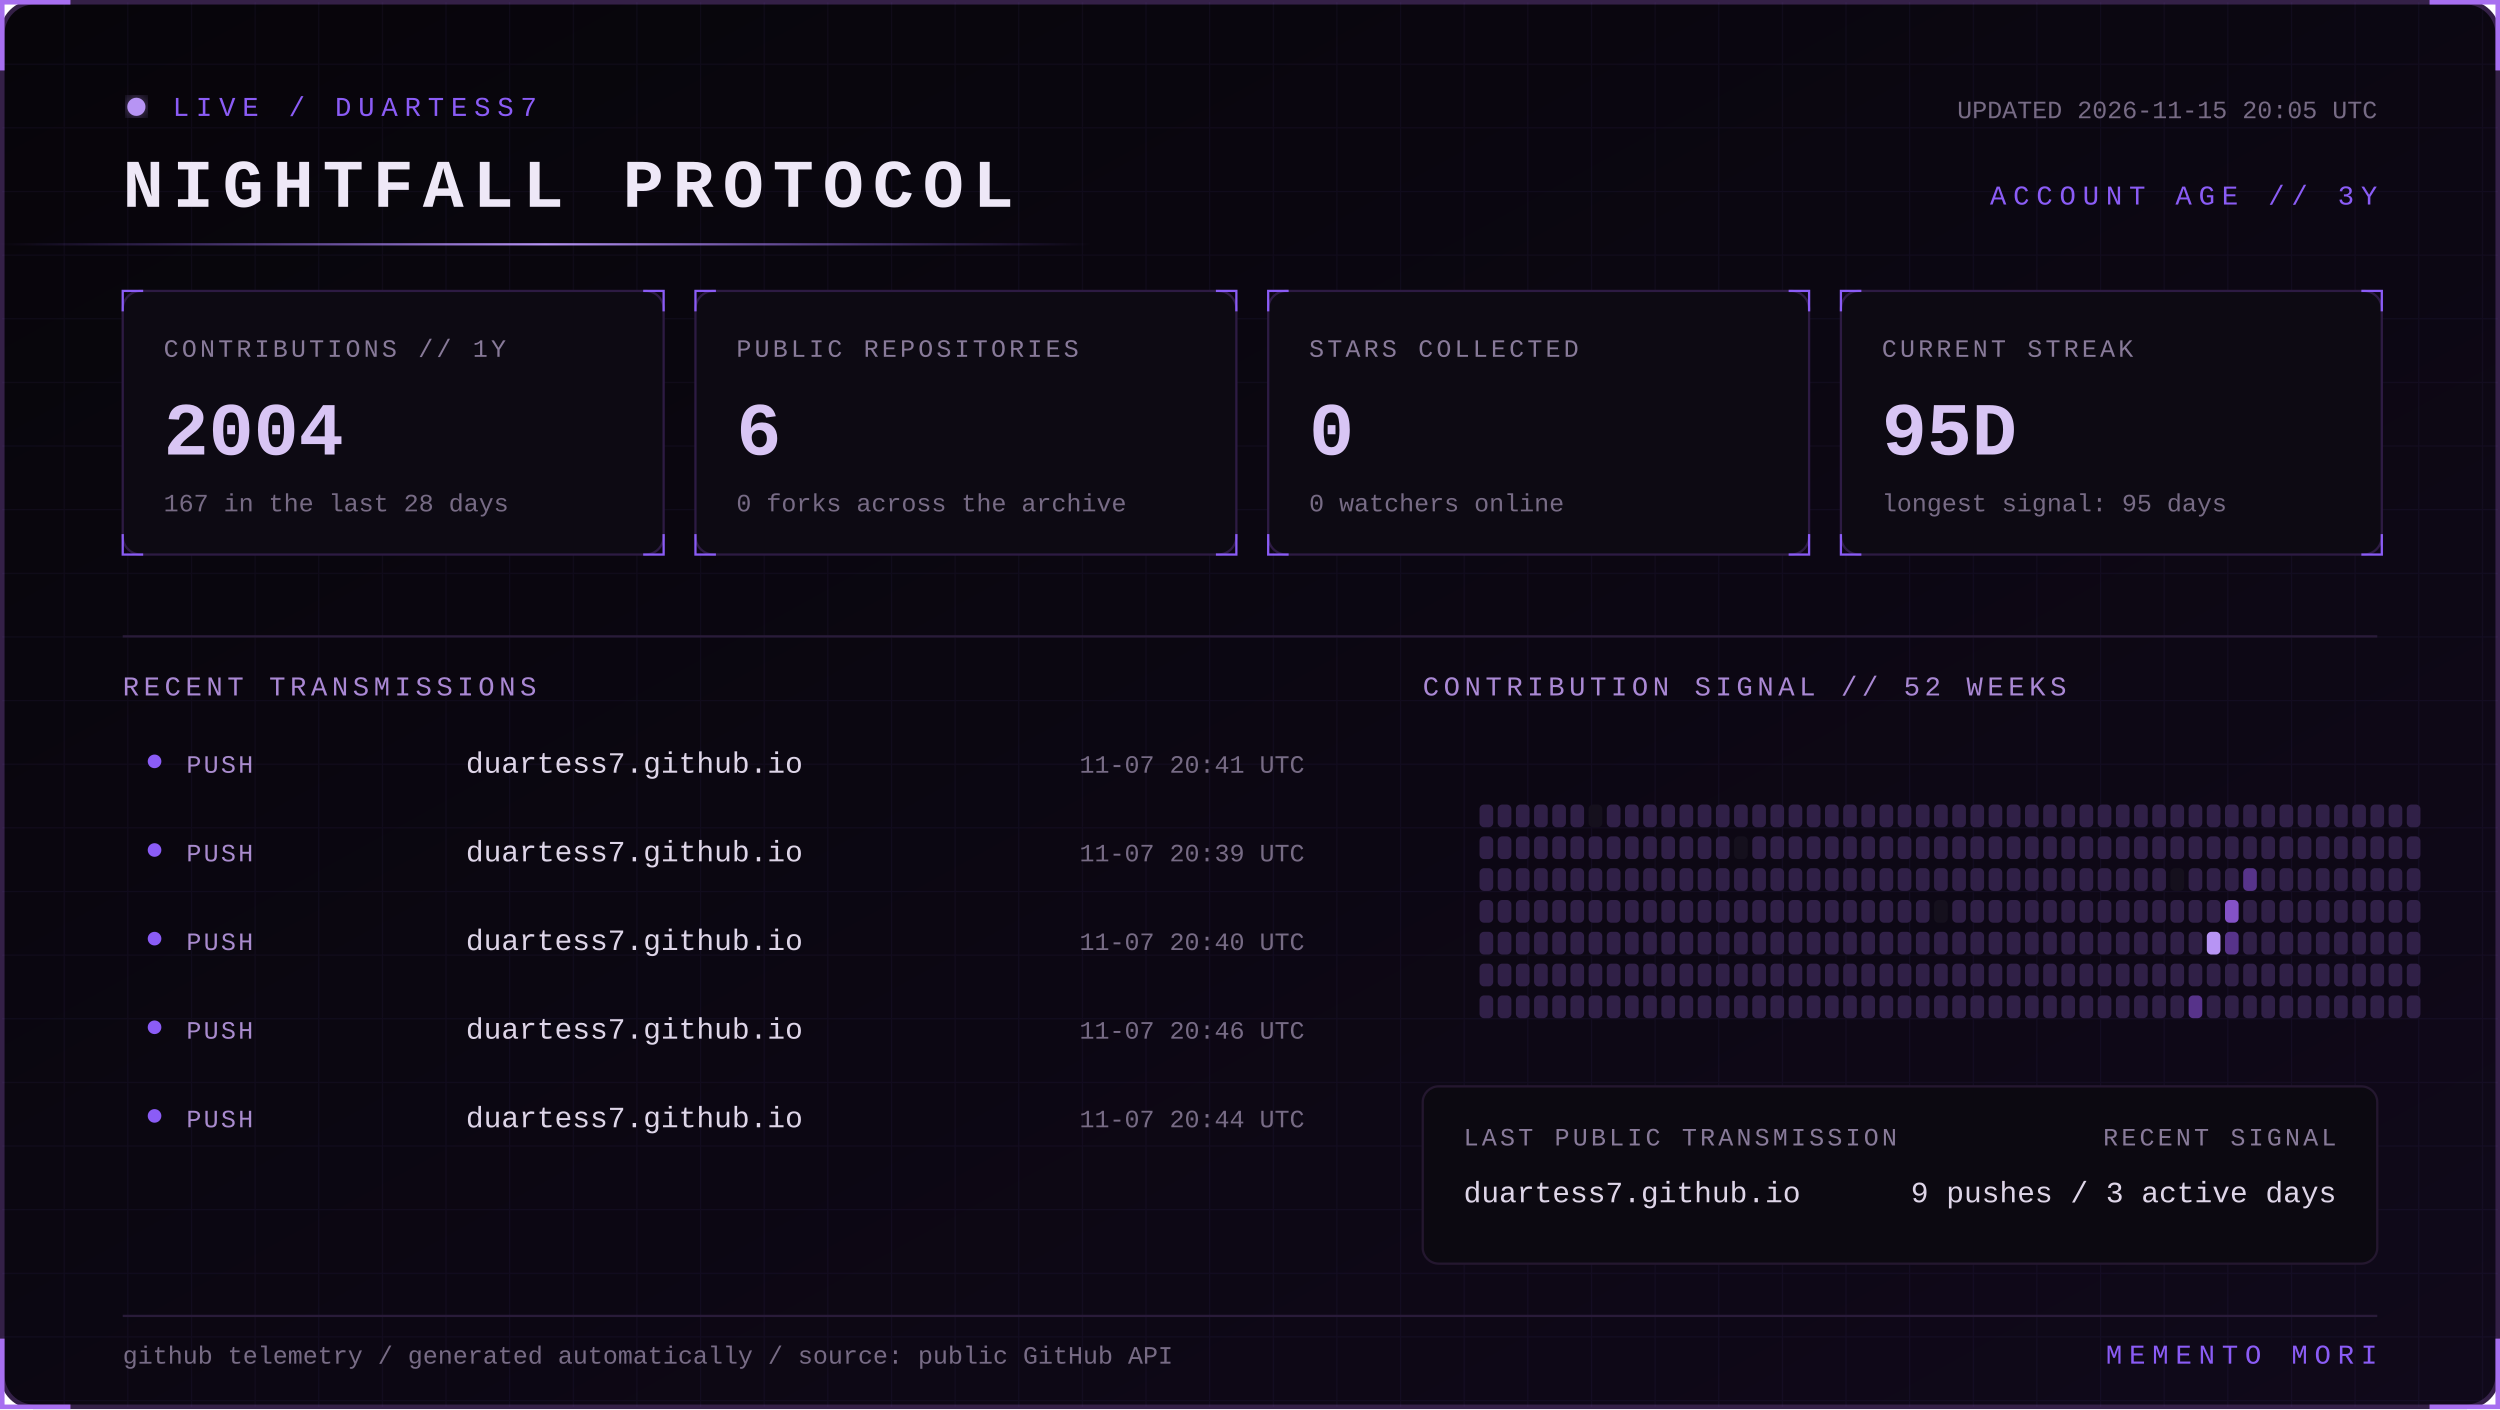
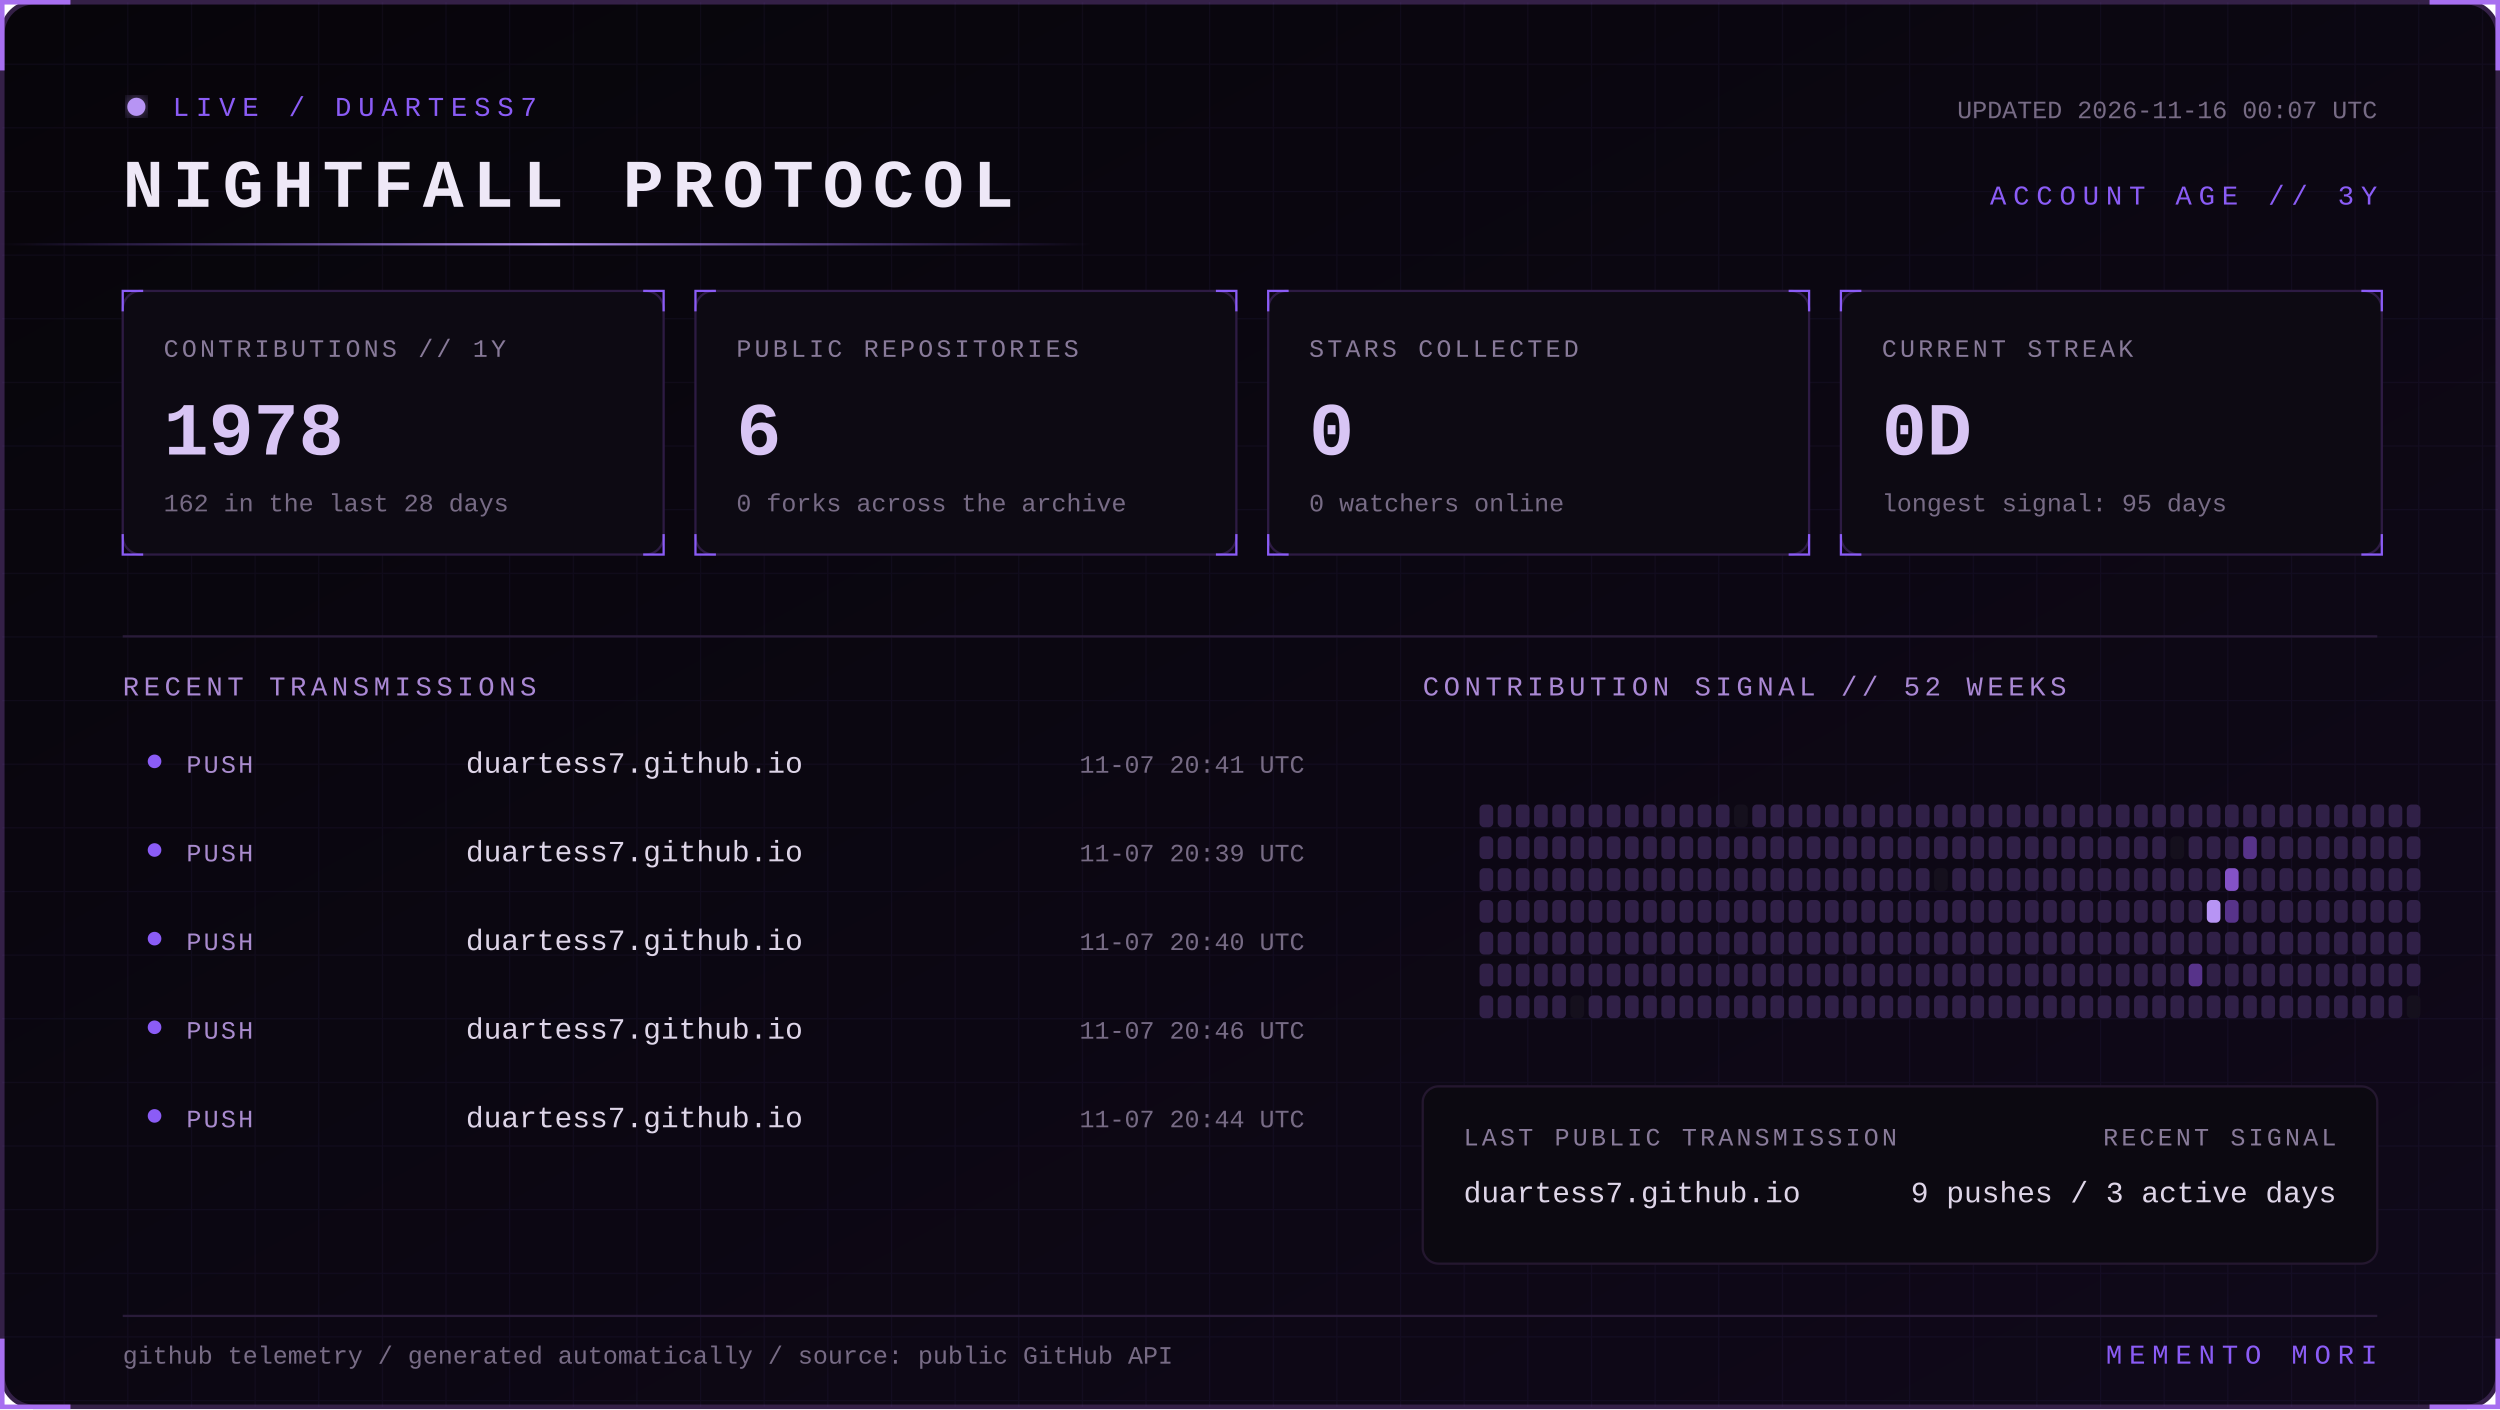
<svg xmlns="http://www.w3.org/2000/svg" width="1100" height="620" viewBox="0 0 1100 620" role="img" aria-labelledby="title desc">
  <defs>
    <linearGradient id="bg" x1="0" y1="0" x2="1" y2="1">
      <stop stop-color="#07050a" />
      <stop offset="1" stop-color="#10091a" />
    </linearGradient>
    <linearGradient id="beam">
      <stop stop-color="#8b5cf6" stop-opacity="0" />
      <stop offset=".5" stop-color="#b794f4" />
      <stop offset="1" stop-color="#8b5cf6" stop-opacity="0" />
    </linearGradient>
    <filter id="glow">
      <feGaussianBlur stdDeviation="4" result="b" />
      <feMerge>
        <feMergeNode in="b" />
        <feMergeNode in="SourceGraphic" />
      </feMerge>
    </filter>
    <pattern id="grid" width="28" height="28" patternUnits="userSpaceOnUse">
      <path d="M28 0H0V28" fill="none" stroke="#8b5cf6" stroke-opacity=".055" />
    </pattern>
    <style>
      text { font-family: Consolas, 'Courier New', monospace; }
      .kicker { fill:#8b5cf6; font-size:12px; letter-spacing:3px; }
      .title { fill:#eee8f7; font-size:30px; font-weight:700; letter-spacing:4px; }
      .label { fill:#887a99; font-size:11px; letter-spacing:1.4px; }
      .value { fill:#d8c5f4; font-size:33px; font-weight:700; }
      .detail,.pct { fill:#776b85; font-size:11px; }
      .section { fill:#aa88d4; font-size:12px; letter-spacing:2px; }
      .lang { fill:#ded5e8; font-size:13px; }
      .event { fill:#a98bce; font-size:11px; letter-spacing:1px; }
      .scan { animation:scan 5s linear infinite; }
      .blink { animation:blink 1.6s step-end infinite; }
      @keyframes scan { from { transform:translateX(-500px) } to { transform:translateX(1100px) } }
      @keyframes blink { 50% { opacity:.25 } }
    </style>
  </defs>
  <rect x="1" y="1" width="1098" height="618" rx="14" fill="url(#bg)" stroke="#342047" stroke-width="2" />
  <rect x="1" y="1" width="1098" height="618" rx="14" fill="url(#grid)" />
  <path d="M31 1H1v30 M1069 1h30v30 M1099 589v30h-30 M31 619H1v-30" stroke="#a76ff0" stroke-width="2" fill="none" />
  <g transform="translate(54 42)">
    <circle cx="6" cy="5" r="4" fill="#b794f4" filter="url(#glow)" class="blink" />
    <text x="22" y="9" class="kicker">LIVE / DUARTESS7</text>
    <text y="49" class="title">NIGHTFALL PROTOCOL</text>
-     <text x="992" y="10" text-anchor="end" class="detail">UPDATED 2026-11-15 20:05 UTC</text>
+     <text x="992" y="10" text-anchor="end" class="detail">UPDATED 2026-11-16 00:07 UTC</text>
    <text x="992" y="48" text-anchor="end" class="kicker">ACCOUNT AGE // 3Y</text>
  </g>
  <rect y="107" width="480" height="1" fill="url(#beam)" class="scan" />
  <g transform="translate(54 128)">
    <rect width="238" height="116" rx="8" fill="#0d0a13" stroke="#2d1b43" />
    <path d="M0 9V0h9 M229 0h9v9 M238 107v9h-9 M9 116H0v-9" stroke="#8b5cf6" fill="none" />
    <text x="18" y="29" class="label">CONTRIBUTIONS // 1Y</text>
-     <text x="18" y="72" class="value">2004</text>
-     <text x="18" y="97" class="detail">167 in the last 28 days</text>
+     <text x="18" y="72" class="value">1978</text>
+     <text x="18" y="97" class="detail">162 in the last 28 days</text>
  </g>
  <g transform="translate(306 128)">
    <rect width="238" height="116" rx="8" fill="#0d0a13" stroke="#2d1b43" />
    <path d="M0 9V0h9 M229 0h9v9 M238 107v9h-9 M9 116H0v-9" stroke="#8b5cf6" fill="none" />
    <text x="18" y="29" class="label">PUBLIC REPOSITORIES</text>
    <text x="18" y="72" class="value">6</text>
    <text x="18" y="97" class="detail">0 forks across the archive</text>
  </g>
  <g transform="translate(558 128)">
    <rect width="238" height="116" rx="8" fill="#0d0a13" stroke="#2d1b43" />
    <path d="M0 9V0h9 M229 0h9v9 M238 107v9h-9 M9 116H0v-9" stroke="#8b5cf6" fill="none" />
    <text x="18" y="29" class="label">STARS COLLECTED</text>
    <text x="18" y="72" class="value">0</text>
    <text x="18" y="97" class="detail">0 watchers online</text>
  </g>
  <g transform="translate(810 128)">
    <rect width="238" height="116" rx="8" fill="#0d0a13" stroke="#2d1b43" />
    <path d="M0 9V0h9 M229 0h9v9 M238 107v9h-9 M9 116H0v-9" stroke="#8b5cf6" fill="none" />
    <text x="18" y="29" class="label">CURRENT STREAK</text>
-     <text x="18" y="72" class="value">95D</text>
+     <text x="18" y="72" class="value">0D</text>
    <text x="18" y="97" class="detail">longest signal: 95 days</text>
  </g>
  <path d="M54 280H1046" stroke="#291b39" />
  <text x="54" y="306" class="section">RECENT TRANSMISSIONS</text>
  <text x="626" y="306" class="section">CONTRIBUTION SIGNAL // 52 WEEKS</text>
  <circle cx="68" cy="335" r="3" fill="#8b5cf6" />
  <text x="82" y="340" class="event">PUSH</text>
  <text x="205" y="340" class="lang">duartess7.github.io</text>
  <text x="574" y="340" text-anchor="end" class="pct">11-07 20:41 UTC</text>
  <circle cx="68" cy="374" r="3" fill="#8b5cf6" />
  <text x="82" y="379" class="event">PUSH</text>
  <text x="205" y="379" class="lang">duartess7.github.io</text>
  <text x="574" y="379" text-anchor="end" class="pct">11-07 20:39 UTC</text>
  <circle cx="68" cy="413" r="3" fill="#8b5cf6" />
  <text x="82" y="418" class="event">PUSH</text>
  <text x="205" y="418" class="lang">duartess7.github.io</text>
  <text x="574" y="418" text-anchor="end" class="pct">11-07 20:40 UTC</text>
  <circle cx="68" cy="452" r="3" fill="#8b5cf6" />
  <text x="82" y="457" class="event">PUSH</text>
  <text x="205" y="457" class="lang">duartess7.github.io</text>
  <text x="574" y="457" text-anchor="end" class="pct">11-07 20:46 UTC</text>
  <circle cx="68" cy="491" r="3" fill="#8b5cf6" />
  <text x="82" y="496" class="event">PUSH</text>
  <text x="205" y="496" class="lang">duartess7.github.io</text>
  <text x="574" y="496" text-anchor="end" class="pct">11-07 20:44 UTC</text>
  <g>
    <rect x="651" y="354" width="6" height="10" rx="2" fill="#302047" />
    <rect x="651" y="368" width="6" height="10" rx="2" fill="#302047" />
    <rect x="651" y="382" width="6" height="10" rx="2" fill="#302047" />
    <rect x="651" y="396" width="6" height="10" rx="2" fill="#302047" />
    <rect x="651" y="410" width="6" height="10" rx="2" fill="#302047" />
    <rect x="651" y="424" width="6" height="10" rx="2" fill="#302047" />
    <rect x="651" y="438" width="6" height="10" rx="2" fill="#302047" />
    <rect x="659" y="354" width="6" height="10" rx="2" fill="#302047" />
    <rect x="659" y="368" width="6" height="10" rx="2" fill="#302047" />
    <rect x="659" y="382" width="6" height="10" rx="2" fill="#302047" />
    <rect x="659" y="396" width="6" height="10" rx="2" fill="#302047" />
    <rect x="659" y="410" width="6" height="10" rx="2" fill="#302047" />
    <rect x="659" y="424" width="6" height="10" rx="2" fill="#302047" />
    <rect x="659" y="438" width="6" height="10" rx="2" fill="#302047" />
    <rect x="667" y="354" width="6" height="10" rx="2" fill="#302047" />
    <rect x="667" y="368" width="6" height="10" rx="2" fill="#302047" />
    <rect x="667" y="382" width="6" height="10" rx="2" fill="#302047" />
    <rect x="667" y="396" width="6" height="10" rx="2" fill="#302047" />
    <rect x="667" y="410" width="6" height="10" rx="2" fill="#302047" />
    <rect x="667" y="424" width="6" height="10" rx="2" fill="#302047" />
    <rect x="667" y="438" width="6" height="10" rx="2" fill="#302047" />
    <rect x="675" y="354" width="6" height="10" rx="2" fill="#302047" />
    <rect x="675" y="368" width="6" height="10" rx="2" fill="#302047" />
    <rect x="675" y="382" width="6" height="10" rx="2" fill="#302047" />
    <rect x="675" y="396" width="6" height="10" rx="2" fill="#302047" />
    <rect x="675" y="410" width="6" height="10" rx="2" fill="#302047" />
    <rect x="675" y="424" width="6" height="10" rx="2" fill="#302047" />
    <rect x="675" y="438" width="6" height="10" rx="2" fill="#302047" />
    <rect x="683" y="354" width="6" height="10" rx="2" fill="#302047" />
    <rect x="683" y="368" width="6" height="10" rx="2" fill="#302047" />
    <rect x="683" y="382" width="6" height="10" rx="2" fill="#302047" />
    <rect x="683" y="396" width="6" height="10" rx="2" fill="#302047" />
    <rect x="683" y="410" width="6" height="10" rx="2" fill="#302047" />
    <rect x="683" y="424" width="6" height="10" rx="2" fill="#302047" />
    <rect x="683" y="438" width="6" height="10" rx="2" fill="#302047" />
    <rect x="691" y="354" width="6" height="10" rx="2" fill="#302047" />
    <rect x="691" y="368" width="6" height="10" rx="2" fill="#302047" />
    <rect x="691" y="382" width="6" height="10" rx="2" fill="#302047" />
    <rect x="691" y="396" width="6" height="10" rx="2" fill="#302047" />
    <rect x="691" y="410" width="6" height="10" rx="2" fill="#302047" />
    <rect x="691" y="424" width="6" height="10" rx="2" fill="#302047" />
-     <rect x="691" y="438" width="6" height="10" rx="2" fill="#302047" />
-     <rect x="699" y="354" width="6" height="10" rx="2" fill="#15101d" />
+     <rect x="691" y="438" width="6" height="10" rx="2" fill="#15101d" />
+     <rect x="699" y="354" width="6" height="10" rx="2" fill="#302047" />
    <rect x="699" y="368" width="6" height="10" rx="2" fill="#302047" />
    <rect x="699" y="382" width="6" height="10" rx="2" fill="#302047" />
    <rect x="699" y="396" width="6" height="10" rx="2" fill="#302047" />
    <rect x="699" y="410" width="6" height="10" rx="2" fill="#302047" />
    <rect x="699" y="424" width="6" height="10" rx="2" fill="#302047" />
    <rect x="699" y="438" width="6" height="10" rx="2" fill="#302047" />
    <rect x="707" y="354" width="6" height="10" rx="2" fill="#302047" />
    <rect x="707" y="368" width="6" height="10" rx="2" fill="#302047" />
    <rect x="707" y="382" width="6" height="10" rx="2" fill="#302047" />
    <rect x="707" y="396" width="6" height="10" rx="2" fill="#302047" />
    <rect x="707" y="410" width="6" height="10" rx="2" fill="#302047" />
    <rect x="707" y="424" width="6" height="10" rx="2" fill="#302047" />
    <rect x="707" y="438" width="6" height="10" rx="2" fill="#302047" />
    <rect x="715" y="354" width="6" height="10" rx="2" fill="#302047" />
    <rect x="715" y="368" width="6" height="10" rx="2" fill="#302047" />
    <rect x="715" y="382" width="6" height="10" rx="2" fill="#302047" />
    <rect x="715" y="396" width="6" height="10" rx="2" fill="#302047" />
    <rect x="715" y="410" width="6" height="10" rx="2" fill="#302047" />
    <rect x="715" y="424" width="6" height="10" rx="2" fill="#302047" />
    <rect x="715" y="438" width="6" height="10" rx="2" fill="#302047" />
    <rect x="723" y="354" width="6" height="10" rx="2" fill="#302047" />
    <rect x="723" y="368" width="6" height="10" rx="2" fill="#302047" />
    <rect x="723" y="382" width="6" height="10" rx="2" fill="#302047" />
    <rect x="723" y="396" width="6" height="10" rx="2" fill="#302047" />
    <rect x="723" y="410" width="6" height="10" rx="2" fill="#302047" />
    <rect x="723" y="424" width="6" height="10" rx="2" fill="#302047" />
    <rect x="723" y="438" width="6" height="10" rx="2" fill="#302047" />
    <rect x="731" y="354" width="6" height="10" rx="2" fill="#302047" />
    <rect x="731" y="368" width="6" height="10" rx="2" fill="#302047" />
    <rect x="731" y="382" width="6" height="10" rx="2" fill="#302047" />
    <rect x="731" y="396" width="6" height="10" rx="2" fill="#302047" />
    <rect x="731" y="410" width="6" height="10" rx="2" fill="#302047" />
    <rect x="731" y="424" width="6" height="10" rx="2" fill="#302047" />
    <rect x="731" y="438" width="6" height="10" rx="2" fill="#302047" />
    <rect x="739" y="354" width="6" height="10" rx="2" fill="#302047" />
    <rect x="739" y="368" width="6" height="10" rx="2" fill="#302047" />
    <rect x="739" y="382" width="6" height="10" rx="2" fill="#302047" />
    <rect x="739" y="396" width="6" height="10" rx="2" fill="#302047" />
    <rect x="739" y="410" width="6" height="10" rx="2" fill="#302047" />
    <rect x="739" y="424" width="6" height="10" rx="2" fill="#302047" />
    <rect x="739" y="438" width="6" height="10" rx="2" fill="#302047" />
    <rect x="747" y="354" width="6" height="10" rx="2" fill="#302047" />
    <rect x="747" y="368" width="6" height="10" rx="2" fill="#302047" />
    <rect x="747" y="382" width="6" height="10" rx="2" fill="#302047" />
    <rect x="747" y="396" width="6" height="10" rx="2" fill="#302047" />
    <rect x="747" y="410" width="6" height="10" rx="2" fill="#302047" />
    <rect x="747" y="424" width="6" height="10" rx="2" fill="#302047" />
    <rect x="747" y="438" width="6" height="10" rx="2" fill="#302047" />
    <rect x="755" y="354" width="6" height="10" rx="2" fill="#302047" />
    <rect x="755" y="368" width="6" height="10" rx="2" fill="#302047" />
    <rect x="755" y="382" width="6" height="10" rx="2" fill="#302047" />
    <rect x="755" y="396" width="6" height="10" rx="2" fill="#302047" />
    <rect x="755" y="410" width="6" height="10" rx="2" fill="#302047" />
    <rect x="755" y="424" width="6" height="10" rx="2" fill="#302047" />
    <rect x="755" y="438" width="6" height="10" rx="2" fill="#302047" />
-     <rect x="763" y="354" width="6" height="10" rx="2" fill="#302047" />
-     <rect x="763" y="368" width="6" height="10" rx="2" fill="#15101d" />
+     <rect x="763" y="354" width="6" height="10" rx="2" fill="#15101d" />
+     <rect x="763" y="368" width="6" height="10" rx="2" fill="#302047" />
    <rect x="763" y="382" width="6" height="10" rx="2" fill="#302047" />
    <rect x="763" y="396" width="6" height="10" rx="2" fill="#302047" />
    <rect x="763" y="410" width="6" height="10" rx="2" fill="#302047" />
    <rect x="763" y="424" width="6" height="10" rx="2" fill="#302047" />
    <rect x="763" y="438" width="6" height="10" rx="2" fill="#302047" />
    <rect x="771" y="354" width="6" height="10" rx="2" fill="#302047" />
    <rect x="771" y="368" width="6" height="10" rx="2" fill="#302047" />
    <rect x="771" y="382" width="6" height="10" rx="2" fill="#302047" />
    <rect x="771" y="396" width="6" height="10" rx="2" fill="#302047" />
    <rect x="771" y="410" width="6" height="10" rx="2" fill="#302047" />
    <rect x="771" y="424" width="6" height="10" rx="2" fill="#302047" />
    <rect x="771" y="438" width="6" height="10" rx="2" fill="#302047" />
    <rect x="779" y="354" width="6" height="10" rx="2" fill="#302047" />
    <rect x="779" y="368" width="6" height="10" rx="2" fill="#302047" />
    <rect x="779" y="382" width="6" height="10" rx="2" fill="#302047" />
    <rect x="779" y="396" width="6" height="10" rx="2" fill="#302047" />
    <rect x="779" y="410" width="6" height="10" rx="2" fill="#302047" />
    <rect x="779" y="424" width="6" height="10" rx="2" fill="#302047" />
    <rect x="779" y="438" width="6" height="10" rx="2" fill="#302047" />
    <rect x="787" y="354" width="6" height="10" rx="2" fill="#302047" />
    <rect x="787" y="368" width="6" height="10" rx="2" fill="#302047" />
    <rect x="787" y="382" width="6" height="10" rx="2" fill="#302047" />
    <rect x="787" y="396" width="6" height="10" rx="2" fill="#302047" />
    <rect x="787" y="410" width="6" height="10" rx="2" fill="#302047" />
    <rect x="787" y="424" width="6" height="10" rx="2" fill="#302047" />
    <rect x="787" y="438" width="6" height="10" rx="2" fill="#302047" />
    <rect x="795" y="354" width="6" height="10" rx="2" fill="#302047" />
    <rect x="795" y="368" width="6" height="10" rx="2" fill="#302047" />
    <rect x="795" y="382" width="6" height="10" rx="2" fill="#302047" />
    <rect x="795" y="396" width="6" height="10" rx="2" fill="#302047" />
    <rect x="795" y="410" width="6" height="10" rx="2" fill="#302047" />
    <rect x="795" y="424" width="6" height="10" rx="2" fill="#302047" />
    <rect x="795" y="438" width="6" height="10" rx="2" fill="#302047" />
    <rect x="803" y="354" width="6" height="10" rx="2" fill="#302047" />
    <rect x="803" y="368" width="6" height="10" rx="2" fill="#302047" />
    <rect x="803" y="382" width="6" height="10" rx="2" fill="#302047" />
    <rect x="803" y="396" width="6" height="10" rx="2" fill="#302047" />
    <rect x="803" y="410" width="6" height="10" rx="2" fill="#302047" />
    <rect x="803" y="424" width="6" height="10" rx="2" fill="#302047" />
    <rect x="803" y="438" width="6" height="10" rx="2" fill="#302047" />
    <rect x="811" y="354" width="6" height="10" rx="2" fill="#302047" />
    <rect x="811" y="368" width="6" height="10" rx="2" fill="#302047" />
    <rect x="811" y="382" width="6" height="10" rx="2" fill="#302047" />
    <rect x="811" y="396" width="6" height="10" rx="2" fill="#302047" />
    <rect x="811" y="410" width="6" height="10" rx="2" fill="#302047" />
    <rect x="811" y="424" width="6" height="10" rx="2" fill="#302047" />
    <rect x="811" y="438" width="6" height="10" rx="2" fill="#302047" />
    <rect x="819" y="354" width="6" height="10" rx="2" fill="#302047" />
    <rect x="819" y="368" width="6" height="10" rx="2" fill="#302047" />
    <rect x="819" y="382" width="6" height="10" rx="2" fill="#302047" />
    <rect x="819" y="396" width="6" height="10" rx="2" fill="#302047" />
    <rect x="819" y="410" width="6" height="10" rx="2" fill="#302047" />
    <rect x="819" y="424" width="6" height="10" rx="2" fill="#302047" />
    <rect x="819" y="438" width="6" height="10" rx="2" fill="#302047" />
    <rect x="827" y="354" width="6" height="10" rx="2" fill="#302047" />
    <rect x="827" y="368" width="6" height="10" rx="2" fill="#302047" />
    <rect x="827" y="382" width="6" height="10" rx="2" fill="#302047" />
    <rect x="827" y="396" width="6" height="10" rx="2" fill="#302047" />
    <rect x="827" y="410" width="6" height="10" rx="2" fill="#302047" />
    <rect x="827" y="424" width="6" height="10" rx="2" fill="#302047" />
    <rect x="827" y="438" width="6" height="10" rx="2" fill="#302047" />
    <rect x="835" y="354" width="6" height="10" rx="2" fill="#302047" />
    <rect x="835" y="368" width="6" height="10" rx="2" fill="#302047" />
    <rect x="835" y="382" width="6" height="10" rx="2" fill="#302047" />
    <rect x="835" y="396" width="6" height="10" rx="2" fill="#302047" />
    <rect x="835" y="410" width="6" height="10" rx="2" fill="#302047" />
    <rect x="835" y="424" width="6" height="10" rx="2" fill="#302047" />
    <rect x="835" y="438" width="6" height="10" rx="2" fill="#302047" />
    <rect x="843" y="354" width="6" height="10" rx="2" fill="#302047" />
    <rect x="843" y="368" width="6" height="10" rx="2" fill="#302047" />
    <rect x="843" y="382" width="6" height="10" rx="2" fill="#302047" />
    <rect x="843" y="396" width="6" height="10" rx="2" fill="#302047" />
    <rect x="843" y="410" width="6" height="10" rx="2" fill="#302047" />
    <rect x="843" y="424" width="6" height="10" rx="2" fill="#302047" />
    <rect x="843" y="438" width="6" height="10" rx="2" fill="#302047" />
    <rect x="851" y="354" width="6" height="10" rx="2" fill="#302047" />
    <rect x="851" y="368" width="6" height="10" rx="2" fill="#302047" />
-     <rect x="851" y="382" width="6" height="10" rx="2" fill="#302047" />
-     <rect x="851" y="396" width="6" height="10" rx="2" fill="#15101d" />
+     <rect x="851" y="382" width="6" height="10" rx="2" fill="#15101d" />
+     <rect x="851" y="396" width="6" height="10" rx="2" fill="#302047" />
    <rect x="851" y="410" width="6" height="10" rx="2" fill="#302047" />
    <rect x="851" y="424" width="6" height="10" rx="2" fill="#302047" />
    <rect x="851" y="438" width="6" height="10" rx="2" fill="#302047" />
    <rect x="859" y="354" width="6" height="10" rx="2" fill="#302047" />
    <rect x="859" y="368" width="6" height="10" rx="2" fill="#302047" />
    <rect x="859" y="382" width="6" height="10" rx="2" fill="#302047" />
    <rect x="859" y="396" width="6" height="10" rx="2" fill="#302047" />
    <rect x="859" y="410" width="6" height="10" rx="2" fill="#302047" />
    <rect x="859" y="424" width="6" height="10" rx="2" fill="#302047" />
    <rect x="859" y="438" width="6" height="10" rx="2" fill="#302047" />
    <rect x="867" y="354" width="6" height="10" rx="2" fill="#302047" />
    <rect x="867" y="368" width="6" height="10" rx="2" fill="#302047" />
    <rect x="867" y="382" width="6" height="10" rx="2" fill="#302047" />
    <rect x="867" y="396" width="6" height="10" rx="2" fill="#302047" />
    <rect x="867" y="410" width="6" height="10" rx="2" fill="#302047" />
    <rect x="867" y="424" width="6" height="10" rx="2" fill="#302047" />
    <rect x="867" y="438" width="6" height="10" rx="2" fill="#302047" />
    <rect x="875" y="354" width="6" height="10" rx="2" fill="#302047" />
    <rect x="875" y="368" width="6" height="10" rx="2" fill="#302047" />
    <rect x="875" y="382" width="6" height="10" rx="2" fill="#302047" />
    <rect x="875" y="396" width="6" height="10" rx="2" fill="#302047" />
    <rect x="875" y="410" width="6" height="10" rx="2" fill="#302047" />
    <rect x="875" y="424" width="6" height="10" rx="2" fill="#302047" />
    <rect x="875" y="438" width="6" height="10" rx="2" fill="#302047" />
    <rect x="883" y="354" width="6" height="10" rx="2" fill="#302047" />
    <rect x="883" y="368" width="6" height="10" rx="2" fill="#302047" />
    <rect x="883" y="382" width="6" height="10" rx="2" fill="#302047" />
    <rect x="883" y="396" width="6" height="10" rx="2" fill="#302047" />
    <rect x="883" y="410" width="6" height="10" rx="2" fill="#302047" />
    <rect x="883" y="424" width="6" height="10" rx="2" fill="#302047" />
    <rect x="883" y="438" width="6" height="10" rx="2" fill="#302047" />
    <rect x="891" y="354" width="6" height="10" rx="2" fill="#302047" />
    <rect x="891" y="368" width="6" height="10" rx="2" fill="#302047" />
    <rect x="891" y="382" width="6" height="10" rx="2" fill="#302047" />
    <rect x="891" y="396" width="6" height="10" rx="2" fill="#302047" />
    <rect x="891" y="410" width="6" height="10" rx="2" fill="#302047" />
    <rect x="891" y="424" width="6" height="10" rx="2" fill="#302047" />
    <rect x="891" y="438" width="6" height="10" rx="2" fill="#302047" />
    <rect x="899" y="354" width="6" height="10" rx="2" fill="#302047" />
    <rect x="899" y="368" width="6" height="10" rx="2" fill="#302047" />
    <rect x="899" y="382" width="6" height="10" rx="2" fill="#302047" />
    <rect x="899" y="396" width="6" height="10" rx="2" fill="#302047" />
    <rect x="899" y="410" width="6" height="10" rx="2" fill="#302047" />
    <rect x="899" y="424" width="6" height="10" rx="2" fill="#302047" />
    <rect x="899" y="438" width="6" height="10" rx="2" fill="#302047" />
    <rect x="907" y="354" width="6" height="10" rx="2" fill="#302047" />
    <rect x="907" y="368" width="6" height="10" rx="2" fill="#302047" />
    <rect x="907" y="382" width="6" height="10" rx="2" fill="#302047" />
    <rect x="907" y="396" width="6" height="10" rx="2" fill="#302047" />
    <rect x="907" y="410" width="6" height="10" rx="2" fill="#302047" />
    <rect x="907" y="424" width="6" height="10" rx="2" fill="#302047" />
    <rect x="907" y="438" width="6" height="10" rx="2" fill="#302047" />
    <rect x="915" y="354" width="6" height="10" rx="2" fill="#302047" />
    <rect x="915" y="368" width="6" height="10" rx="2" fill="#302047" />
    <rect x="915" y="382" width="6" height="10" rx="2" fill="#302047" />
    <rect x="915" y="396" width="6" height="10" rx="2" fill="#302047" />
    <rect x="915" y="410" width="6" height="10" rx="2" fill="#302047" />
    <rect x="915" y="424" width="6" height="10" rx="2" fill="#302047" />
    <rect x="915" y="438" width="6" height="10" rx="2" fill="#302047" />
    <rect x="923" y="354" width="6" height="10" rx="2" fill="#302047" />
    <rect x="923" y="368" width="6" height="10" rx="2" fill="#302047" />
    <rect x="923" y="382" width="6" height="10" rx="2" fill="#302047" />
    <rect x="923" y="396" width="6" height="10" rx="2" fill="#302047" />
    <rect x="923" y="410" width="6" height="10" rx="2" fill="#302047" />
    <rect x="923" y="424" width="6" height="10" rx="2" fill="#302047" />
    <rect x="923" y="438" width="6" height="10" rx="2" fill="#302047" />
    <rect x="931" y="354" width="6" height="10" rx="2" fill="#302047" />
    <rect x="931" y="368" width="6" height="10" rx="2" fill="#302047" />
    <rect x="931" y="382" width="6" height="10" rx="2" fill="#302047" />
    <rect x="931" y="396" width="6" height="10" rx="2" fill="#302047" />
    <rect x="931" y="410" width="6" height="10" rx="2" fill="#302047" />
    <rect x="931" y="424" width="6" height="10" rx="2" fill="#302047" />
    <rect x="931" y="438" width="6" height="10" rx="2" fill="#302047" />
    <rect x="939" y="354" width="6" height="10" rx="2" fill="#302047" />
    <rect x="939" y="368" width="6" height="10" rx="2" fill="#302047" />
    <rect x="939" y="382" width="6" height="10" rx="2" fill="#302047" />
    <rect x="939" y="396" width="6" height="10" rx="2" fill="#302047" />
    <rect x="939" y="410" width="6" height="10" rx="2" fill="#302047" />
    <rect x="939" y="424" width="6" height="10" rx="2" fill="#302047" />
    <rect x="939" y="438" width="6" height="10" rx="2" fill="#302047" />
    <rect x="947" y="354" width="6" height="10" rx="2" fill="#302047" />
    <rect x="947" y="368" width="6" height="10" rx="2" fill="#302047" />
    <rect x="947" y="382" width="6" height="10" rx="2" fill="#302047" />
    <rect x="947" y="396" width="6" height="10" rx="2" fill="#302047" />
    <rect x="947" y="410" width="6" height="10" rx="2" fill="#302047" />
    <rect x="947" y="424" width="6" height="10" rx="2" fill="#302047" />
    <rect x="947" y="438" width="6" height="10" rx="2" fill="#302047" />
    <rect x="955" y="354" width="6" height="10" rx="2" fill="#302047" />
-     <rect x="955" y="368" width="6" height="10" rx="2" fill="#302047" />
-     <rect x="955" y="382" width="6" height="10" rx="2" fill="#15101d" />
+     <rect x="955" y="368" width="6" height="10" rx="2" fill="#15101d" />
+     <rect x="955" y="382" width="6" height="10" rx="2" fill="#302047" />
    <rect x="955" y="396" width="6" height="10" rx="2" fill="#302047" />
    <rect x="955" y="410" width="6" height="10" rx="2" fill="#302047" />
    <rect x="955" y="424" width="6" height="10" rx="2" fill="#302047" />
    <rect x="955" y="438" width="6" height="10" rx="2" fill="#302047" />
    <rect x="963" y="354" width="6" height="10" rx="2" fill="#302047" />
    <rect x="963" y="368" width="6" height="10" rx="2" fill="#302047" />
    <rect x="963" y="382" width="6" height="10" rx="2" fill="#302047" />
    <rect x="963" y="396" width="6" height="10" rx="2" fill="#302047" />
    <rect x="963" y="410" width="6" height="10" rx="2" fill="#302047" />
-     <rect x="963" y="424" width="6" height="10" rx="2" fill="#302047" />
-     <rect x="963" y="438" width="6" height="10" rx="2" fill="#57338a" />
+     <rect x="963" y="424" width="6" height="10" rx="2" fill="#57338a" />
+     <rect x="963" y="438" width="6" height="10" rx="2" fill="#302047" />
    <rect x="971" y="354" width="6" height="10" rx="2" fill="#302047" />
    <rect x="971" y="368" width="6" height="10" rx="2" fill="#302047" />
    <rect x="971" y="382" width="6" height="10" rx="2" fill="#302047" />
-     <rect x="971" y="396" width="6" height="10" rx="2" fill="#302047" />
-     <rect x="971" y="410" width="6" height="10" rx="2" fill="#b794f4" />
+     <rect x="971" y="396" width="6" height="10" rx="2" fill="#b794f4" />
+     <rect x="971" y="410" width="6" height="10" rx="2" fill="#302047" />
    <rect x="971" y="424" width="6" height="10" rx="2" fill="#302047" />
    <rect x="971" y="438" width="6" height="10" rx="2" fill="#302047" />
    <rect x="979" y="354" width="6" height="10" rx="2" fill="#302047" />
    <rect x="979" y="368" width="6" height="10" rx="2" fill="#302047" />
-     <rect x="979" y="382" width="6" height="10" rx="2" fill="#302047" />
-     <rect x="979" y="396" width="6" height="10" rx="2" fill="#8452c7" />
-     <rect x="979" y="410" width="6" height="10" rx="2" fill="#57338a" />
+     <rect x="979" y="382" width="6" height="10" rx="2" fill="#8452c7" />
+     <rect x="979" y="396" width="6" height="10" rx="2" fill="#57338a" />
+     <rect x="979" y="410" width="6" height="10" rx="2" fill="#302047" />
    <rect x="979" y="424" width="6" height="10" rx="2" fill="#302047" />
    <rect x="979" y="438" width="6" height="10" rx="2" fill="#302047" />
    <rect x="987" y="354" width="6" height="10" rx="2" fill="#302047" />
-     <rect x="987" y="368" width="6" height="10" rx="2" fill="#302047" />
-     <rect x="987" y="382" width="6" height="10" rx="2" fill="#57338a" />
+     <rect x="987" y="368" width="6" height="10" rx="2" fill="#57338a" />
+     <rect x="987" y="382" width="6" height="10" rx="2" fill="#302047" />
    <rect x="987" y="396" width="6" height="10" rx="2" fill="#302047" />
    <rect x="987" y="410" width="6" height="10" rx="2" fill="#302047" />
    <rect x="987" y="424" width="6" height="10" rx="2" fill="#302047" />
    <rect x="987" y="438" width="6" height="10" rx="2" fill="#302047" />
    <rect x="995" y="354" width="6" height="10" rx="2" fill="#302047" />
    <rect x="995" y="368" width="6" height="10" rx="2" fill="#302047" />
    <rect x="995" y="382" width="6" height="10" rx="2" fill="#302047" />
    <rect x="995" y="396" width="6" height="10" rx="2" fill="#302047" />
    <rect x="995" y="410" width="6" height="10" rx="2" fill="#302047" />
    <rect x="995" y="424" width="6" height="10" rx="2" fill="#302047" />
    <rect x="995" y="438" width="6" height="10" rx="2" fill="#302047" />
    <rect x="1003" y="354" width="6" height="10" rx="2" fill="#302047" />
    <rect x="1003" y="368" width="6" height="10" rx="2" fill="#302047" />
    <rect x="1003" y="382" width="6" height="10" rx="2" fill="#302047" />
    <rect x="1003" y="396" width="6" height="10" rx="2" fill="#302047" />
    <rect x="1003" y="410" width="6" height="10" rx="2" fill="#302047" />
    <rect x="1003" y="424" width="6" height="10" rx="2" fill="#302047" />
    <rect x="1003" y="438" width="6" height="10" rx="2" fill="#302047" />
    <rect x="1011" y="354" width="6" height="10" rx="2" fill="#302047" />
    <rect x="1011" y="368" width="6" height="10" rx="2" fill="#302047" />
    <rect x="1011" y="382" width="6" height="10" rx="2" fill="#302047" />
    <rect x="1011" y="396" width="6" height="10" rx="2" fill="#302047" />
    <rect x="1011" y="410" width="6" height="10" rx="2" fill="#302047" />
    <rect x="1011" y="424" width="6" height="10" rx="2" fill="#302047" />
    <rect x="1011" y="438" width="6" height="10" rx="2" fill="#302047" />
    <rect x="1019" y="354" width="6" height="10" rx="2" fill="#302047" />
    <rect x="1019" y="368" width="6" height="10" rx="2" fill="#302047" />
    <rect x="1019" y="382" width="6" height="10" rx="2" fill="#302047" />
    <rect x="1019" y="396" width="6" height="10" rx="2" fill="#302047" />
    <rect x="1019" y="410" width="6" height="10" rx="2" fill="#302047" />
    <rect x="1019" y="424" width="6" height="10" rx="2" fill="#302047" />
    <rect x="1019" y="438" width="6" height="10" rx="2" fill="#302047" />
    <rect x="1027" y="354" width="6" height="10" rx="2" fill="#302047" />
    <rect x="1027" y="368" width="6" height="10" rx="2" fill="#302047" />
    <rect x="1027" y="382" width="6" height="10" rx="2" fill="#302047" />
    <rect x="1027" y="396" width="6" height="10" rx="2" fill="#302047" />
    <rect x="1027" y="410" width="6" height="10" rx="2" fill="#302047" />
    <rect x="1027" y="424" width="6" height="10" rx="2" fill="#302047" />
    <rect x="1027" y="438" width="6" height="10" rx="2" fill="#302047" />
    <rect x="1035" y="354" width="6" height="10" rx="2" fill="#302047" />
    <rect x="1035" y="368" width="6" height="10" rx="2" fill="#302047" />
    <rect x="1035" y="382" width="6" height="10" rx="2" fill="#302047" />
    <rect x="1035" y="396" width="6" height="10" rx="2" fill="#302047" />
    <rect x="1035" y="410" width="6" height="10" rx="2" fill="#302047" />
    <rect x="1035" y="424" width="6" height="10" rx="2" fill="#302047" />
    <rect x="1035" y="438" width="6" height="10" rx="2" fill="#302047" />
    <rect x="1043" y="354" width="6" height="10" rx="2" fill="#302047" />
    <rect x="1043" y="368" width="6" height="10" rx="2" fill="#302047" />
    <rect x="1043" y="382" width="6" height="10" rx="2" fill="#302047" />
    <rect x="1043" y="396" width="6" height="10" rx="2" fill="#302047" />
    <rect x="1043" y="410" width="6" height="10" rx="2" fill="#302047" />
    <rect x="1043" y="424" width="6" height="10" rx="2" fill="#302047" />
    <rect x="1043" y="438" width="6" height="10" rx="2" fill="#302047" />
    <rect x="1051" y="354" width="6" height="10" rx="2" fill="#302047" />
    <rect x="1051" y="368" width="6" height="10" rx="2" fill="#302047" />
    <rect x="1051" y="382" width="6" height="10" rx="2" fill="#302047" />
    <rect x="1051" y="396" width="6" height="10" rx="2" fill="#302047" />
    <rect x="1051" y="410" width="6" height="10" rx="2" fill="#302047" />
    <rect x="1051" y="424" width="6" height="10" rx="2" fill="#302047" />
    <rect x="1051" y="438" width="6" height="10" rx="2" fill="#302047" />
    <rect x="1059" y="354" width="6" height="10" rx="2" fill="#302047" />
    <rect x="1059" y="368" width="6" height="10" rx="2" fill="#302047" />
    <rect x="1059" y="382" width="6" height="10" rx="2" fill="#302047" />
    <rect x="1059" y="396" width="6" height="10" rx="2" fill="#302047" />
    <rect x="1059" y="410" width="6" height="10" rx="2" fill="#302047" />
    <rect x="1059" y="424" width="6" height="10" rx="2" fill="#302047" />
-     <rect x="1059" y="438" width="6" height="10" rx="2" fill="#302047" />
+     <rect x="1059" y="438" width="6" height="10" rx="2" fill="#15101d" />
  </g>
  <g transform="translate(626 478)">
    <rect width="420" height="78" rx="7" fill="#0c0911" stroke="#24172f" />
    <text x="18" y="26" class="label">LAST PUBLIC TRANSMISSION</text>
    <text x="18" y="51" class="lang">duartess7.github.io</text>
    <text x="402" y="26" text-anchor="end" class="label">RECENT SIGNAL</text>
    <text x="402" y="51" text-anchor="end" class="lang">9 pushes / 3 active days</text>
  </g>
  <path d="M54 579H1046" stroke="#291b39" />
  <text x="54" y="600" class="detail">github telemetry / generated automatically / source: public GitHub API</text>
  <text x="1046" y="600" text-anchor="end" class="kicker">MEMENTO MORI</text>
</svg>
